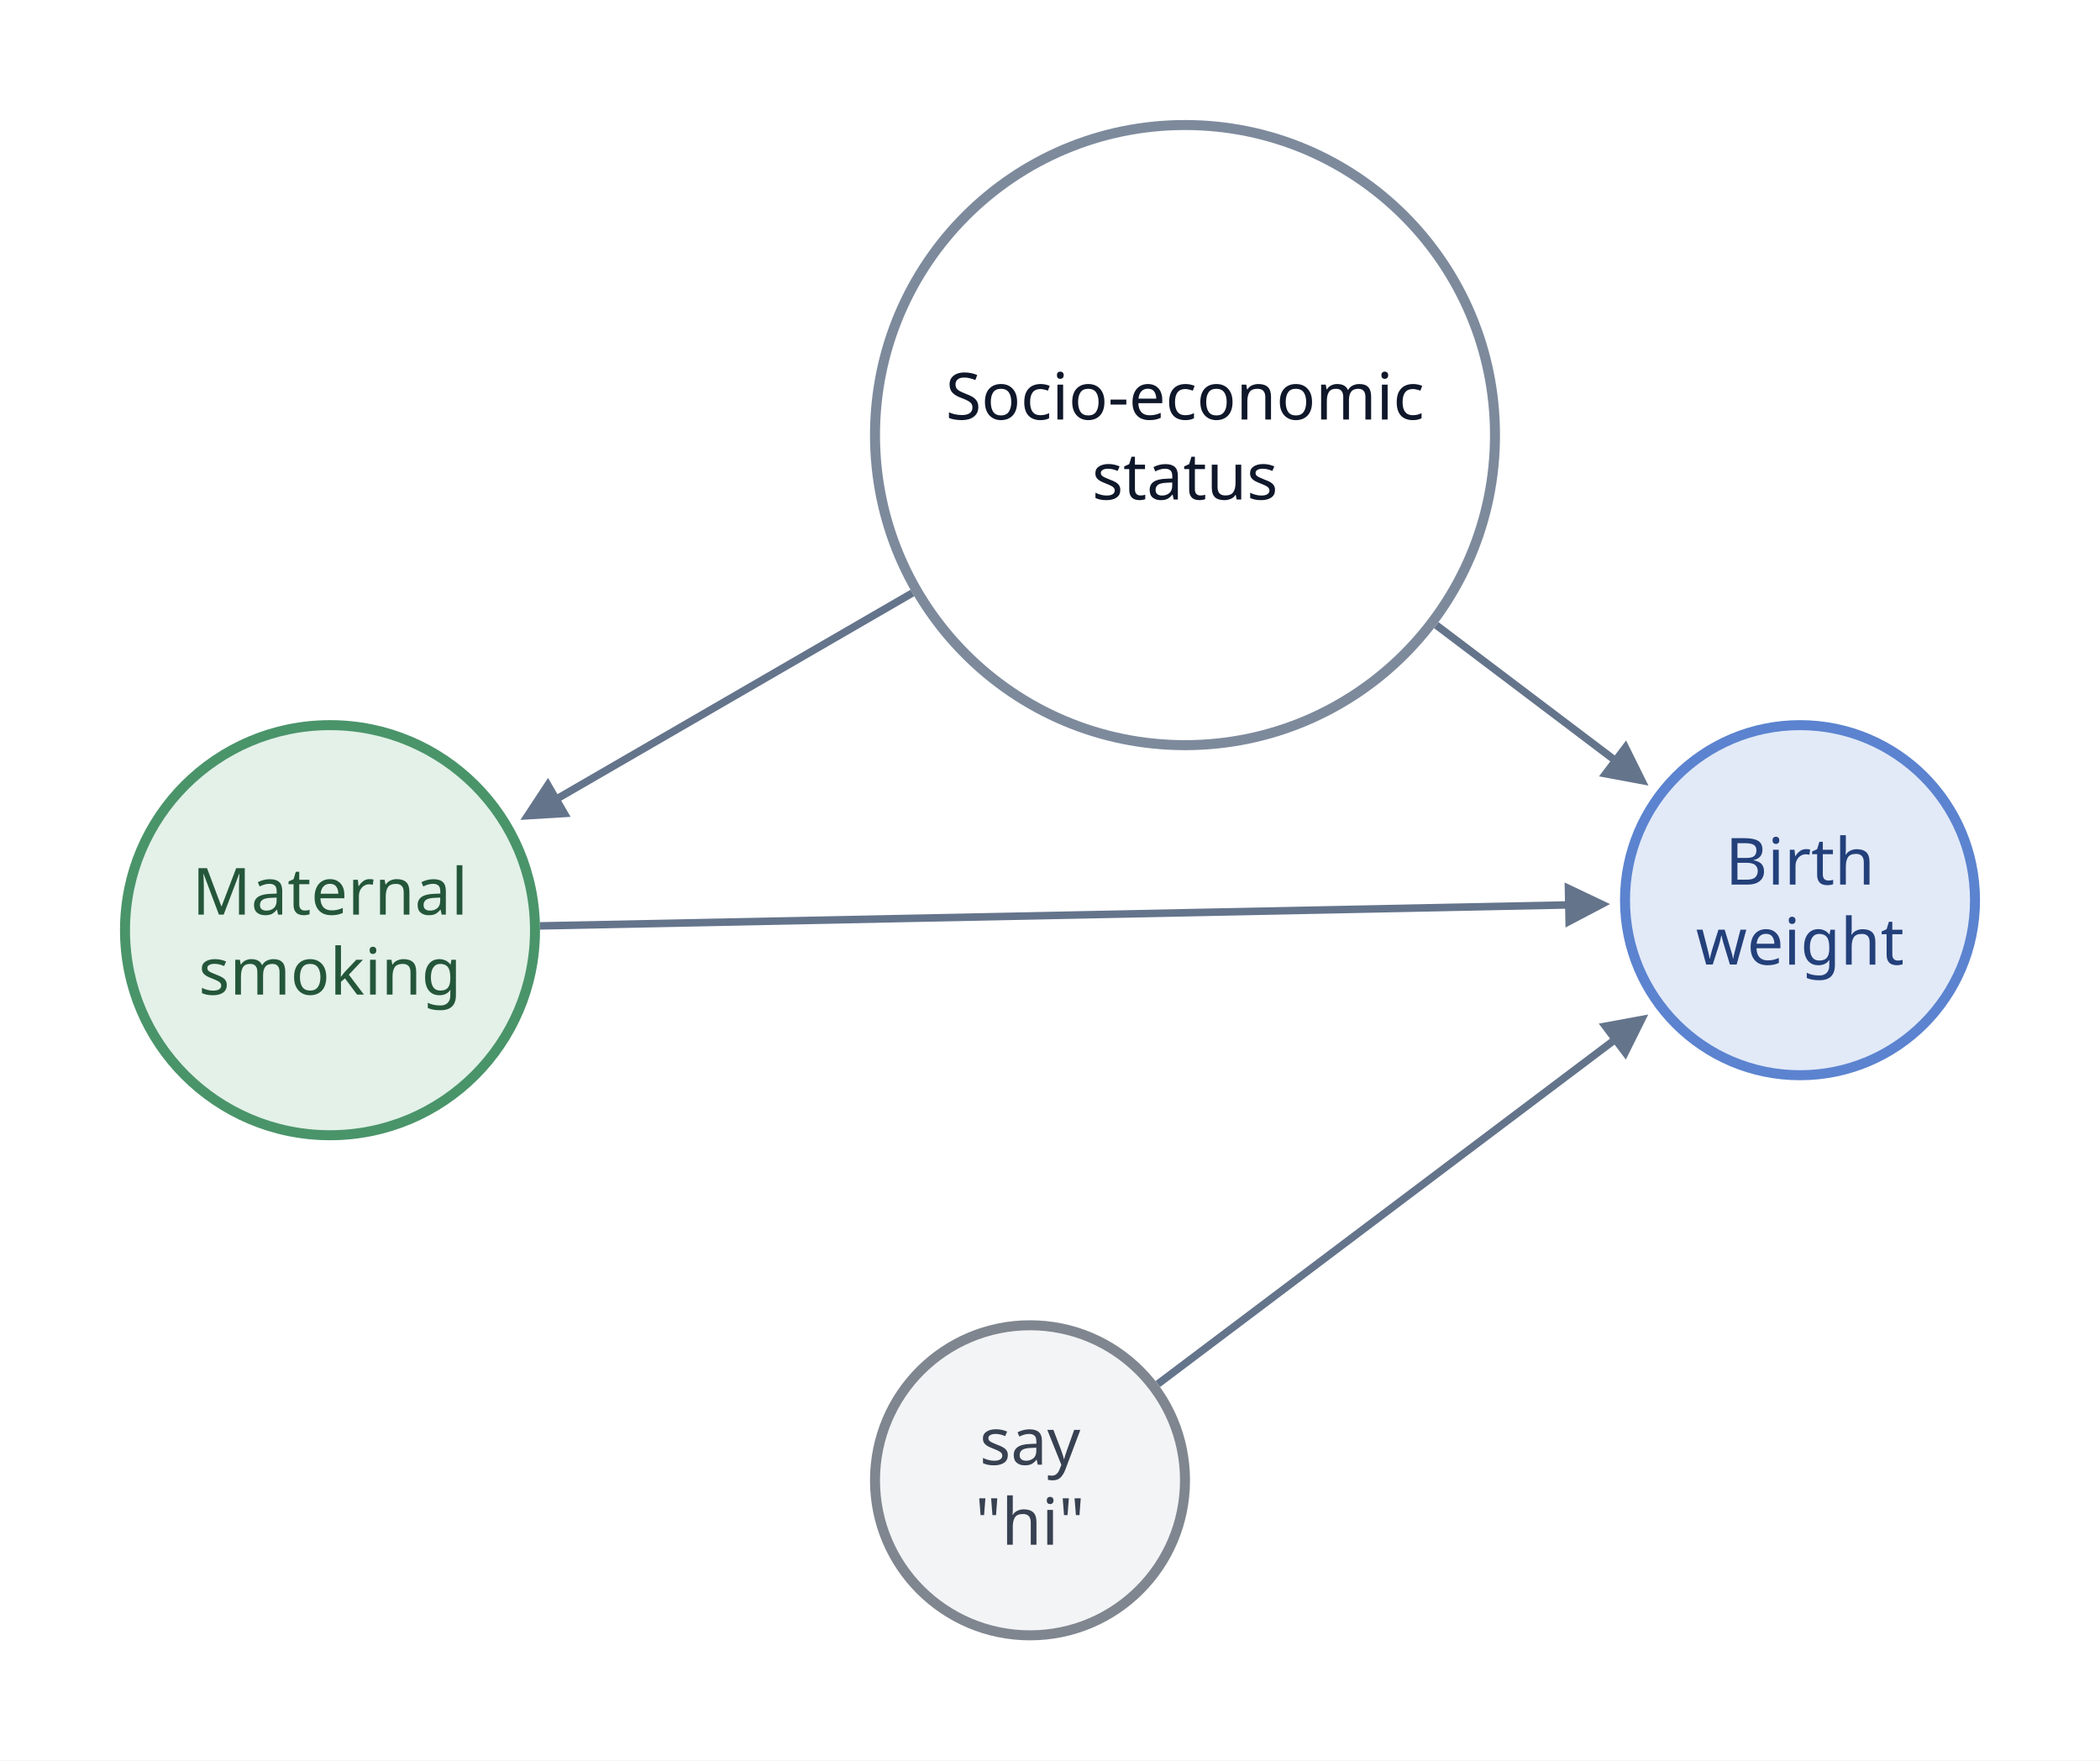
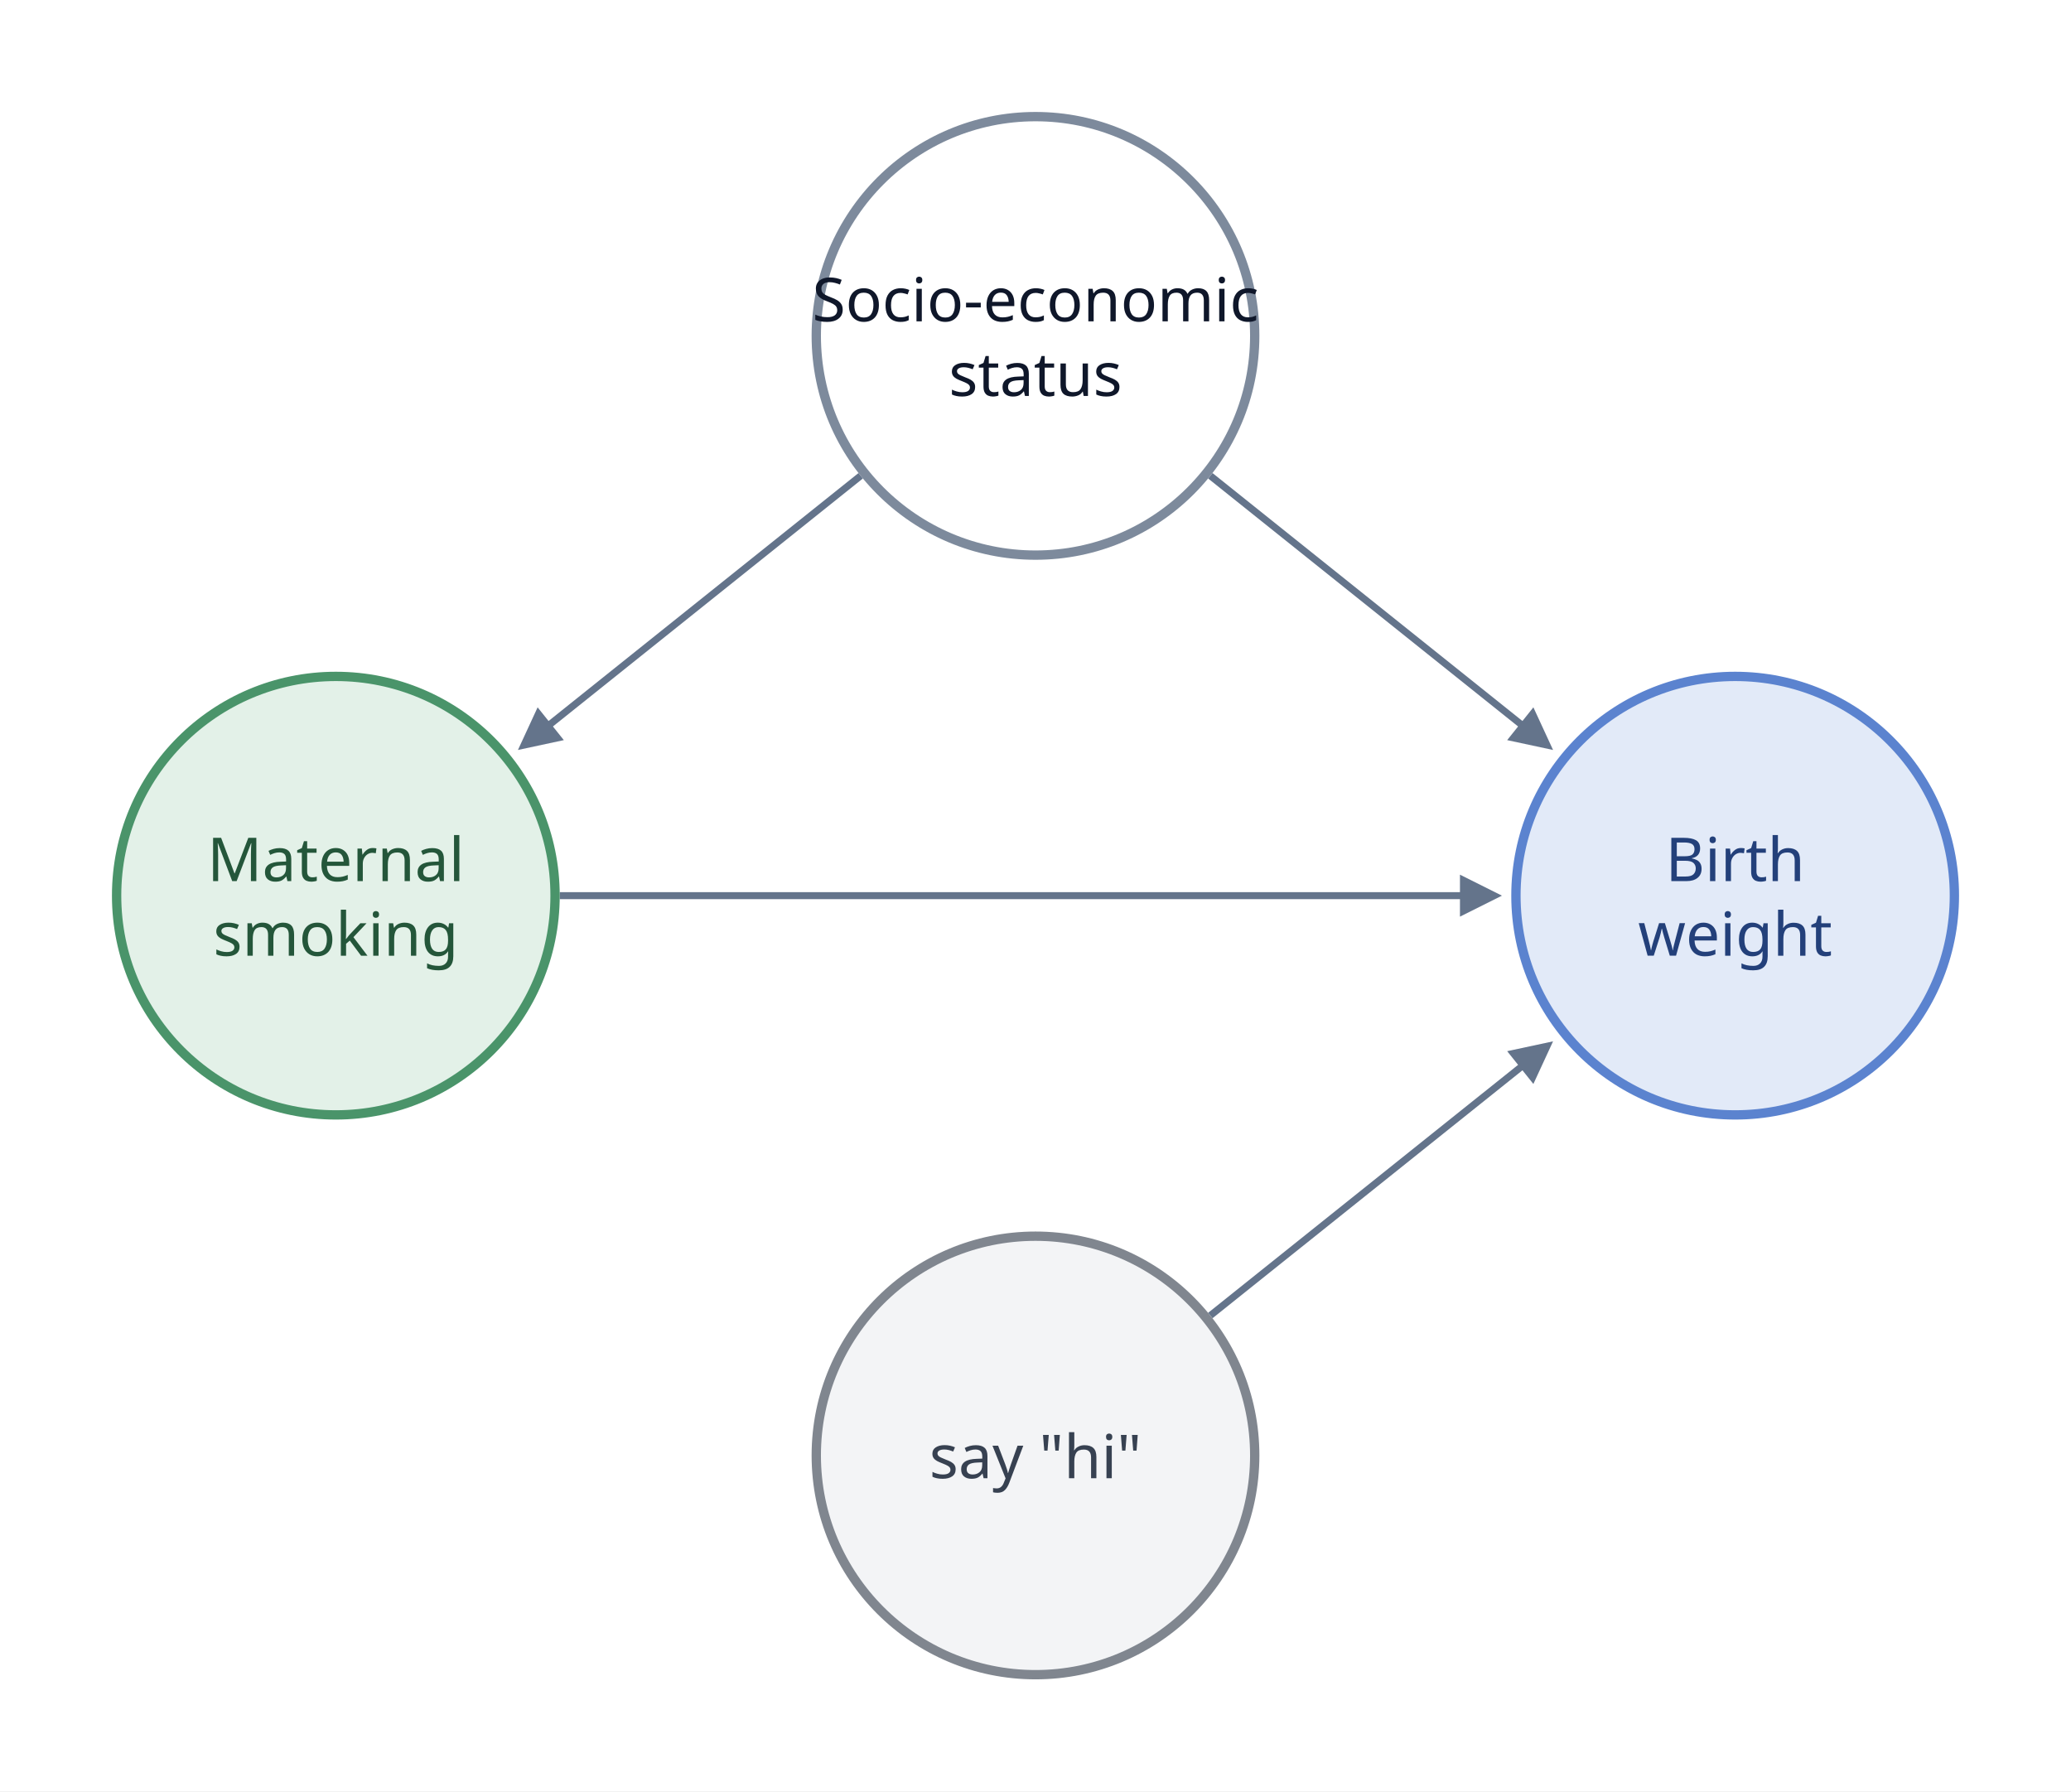
- <svg xmlns="http://www.w3.org/2000/svg" width="420" height="352" viewBox="0 0 420 352">
-   <rect width="420" height="352" fill="#ffffff" />
-   <line x1="107.99" y1="185.14" x2="314.01" y2="180.94" stroke="#64748b" stroke-width="1.5" />
-   <path d="M322.01,180.78 L313.1,185.46 L312.92,176.46 Z" fill="#64748b" />
-   <line x1="182.48" y1="118.57" x2="111" y2="159.95" stroke="#64748b" stroke-width="1.5" />
-   <path d="M104.08,163.95 L109.61,155.55 L114.12,163.34 Z" fill="#64748b" />
-   <line x1="287.25" y1="125" x2="323.31" y2="152.26" stroke="#64748b" stroke-width="1.5" />
-   <path d="M329.69,157.08 L319.8,155.24 L325.22,148.06 Z" fill="#64748b" />
-   <line x1="231.56" y1="276.75" x2="323.26" y2="207.68" stroke="#64748b" stroke-width="1.5" />
-   <path d="M329.65,202.86 L325.17,211.87 L319.75,204.68 Z" fill="#64748b" />
+ <svg xmlns="http://www.w3.org/2000/svg" width="444" height="384" viewBox="0 0 444 384">
+   <rect width="444" height="384" fill="#ffffff" />
+   <line x1="120" y1="192" x2="314" y2="192" stroke="#64748b" stroke-width="1.5" />
+   <path d="M322,192 L313,196.5 L313,187.5 Z" fill="#64748b" />
+   <line x1="184.52" y1="101.99" x2="117.29" y2="155.77" stroke="#64748b" stroke-width="1.5" />
+   <path d="M111.04,160.77 L115.26,151.63 L120.88,158.66 Z" fill="#64748b" />
+   <line x1="259.48" y1="101.99" x2="326.71" y2="155.77" stroke="#64748b" stroke-width="1.5" />
+   <path d="M332.96,160.77 L323.12,158.66 L328.74,151.63 Z" fill="#64748b" />
+   <line x1="259.48" y1="282.01" x2="326.71" y2="228.23" stroke="#64748b" stroke-width="1.5" />
+   <path d="M332.96,223.23 L328.74,232.37 L323.12,225.34 Z" fill="#64748b" />
  <g font-family="'IBM Plex Sans', system-ui, sans-serif" font-size="13" font-weight="500" text-anchor="middle">
-     <circle cx="66" cy="186" r="41" fill="#e3f1e8" stroke="#4a946a" stroke-width="2" />
-     <text x="66" y="182.88" fill="#24563a">Maternal</text>
-     <text x="66" y="198.88" fill="#24563a">smoking</text>
-     <circle cx="360" cy="180" r="35" fill="#e2eaf8" stroke="#5b83cf" stroke-width="2" />
-     <text x="360" y="176.88" fill="#23407a">Birth</text>
-     <text x="360" y="192.88" fill="#23407a">weight</text>
-     <circle cx="237" cy="87" r="62" fill="#ffffff" stroke="#7d8a9c" stroke-width="2" />
-     <text x="237" y="83.88" fill="#0f172a">Socio-economic</text>
-     <text x="237" y="99.88" fill="#0f172a">status</text>
-     <circle cx="206" cy="296" r="31" fill="#f3f4f6" stroke="#80868f" stroke-width="2" />
-     <text x="206" y="292.88" fill="#374151">say</text>
-     <text x="206" y="308.88" fill="#374151">"hi"</text>
+     <circle cx="72" cy="192" r="47" fill="#e3f1e8" stroke="#4a946a" stroke-width="2" />
+     <text x="72" y="188.88" fill="#24563a">Maternal</text>
+     <text x="72" y="204.88" fill="#24563a">smoking</text>
+     <circle cx="372" cy="192" r="47" fill="#e2eaf8" stroke="#5b83cf" stroke-width="2" />
+     <text x="372" y="188.88" fill="#23407a">Birth</text>
+     <text x="372" y="204.88" fill="#23407a">weight</text>
+     <circle cx="222" cy="72" r="47" fill="#ffffff" stroke="#7d8a9c" stroke-width="2" />
+     <text x="222" y="68.88" fill="#0f172a">Socio-economic</text>
+     <text x="222" y="84.88" fill="#0f172a">status</text>
+     <circle cx="222" cy="312" r="47" fill="#f3f4f6" stroke="#80868f" stroke-width="2" />
+     <text x="222" y="316.88" fill="#374151">say "hi"</text>
  </g>
</svg>
